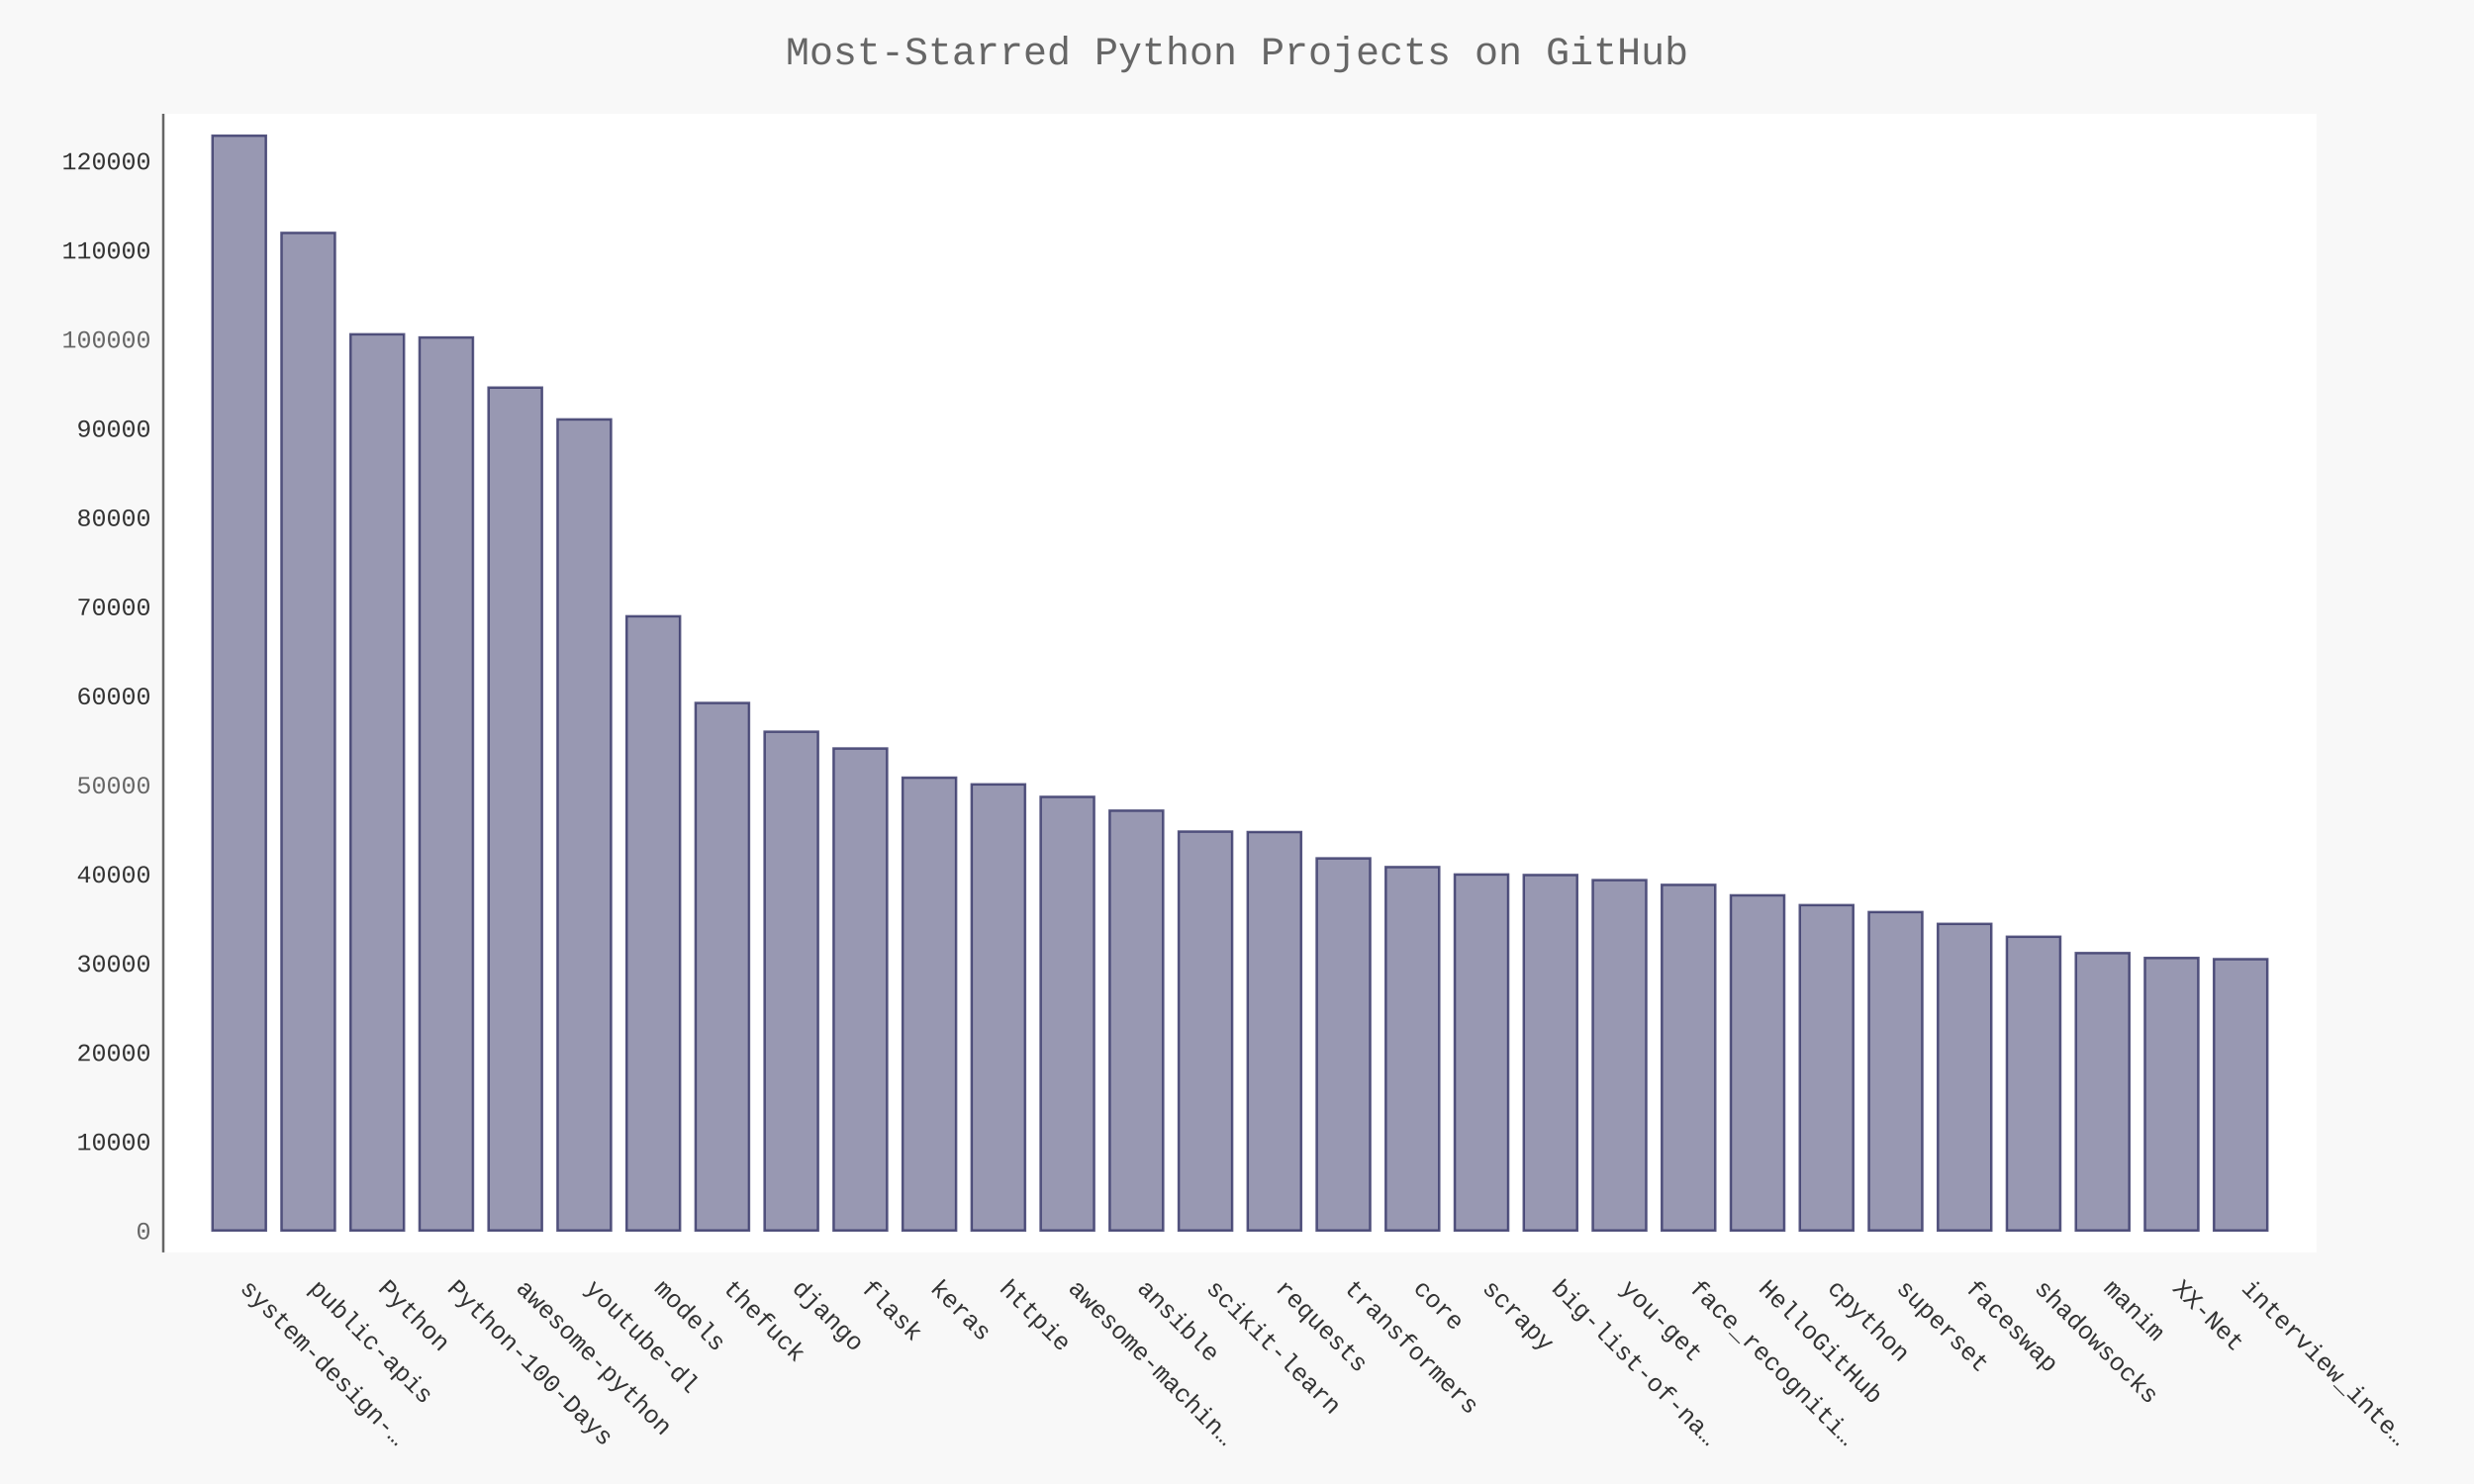
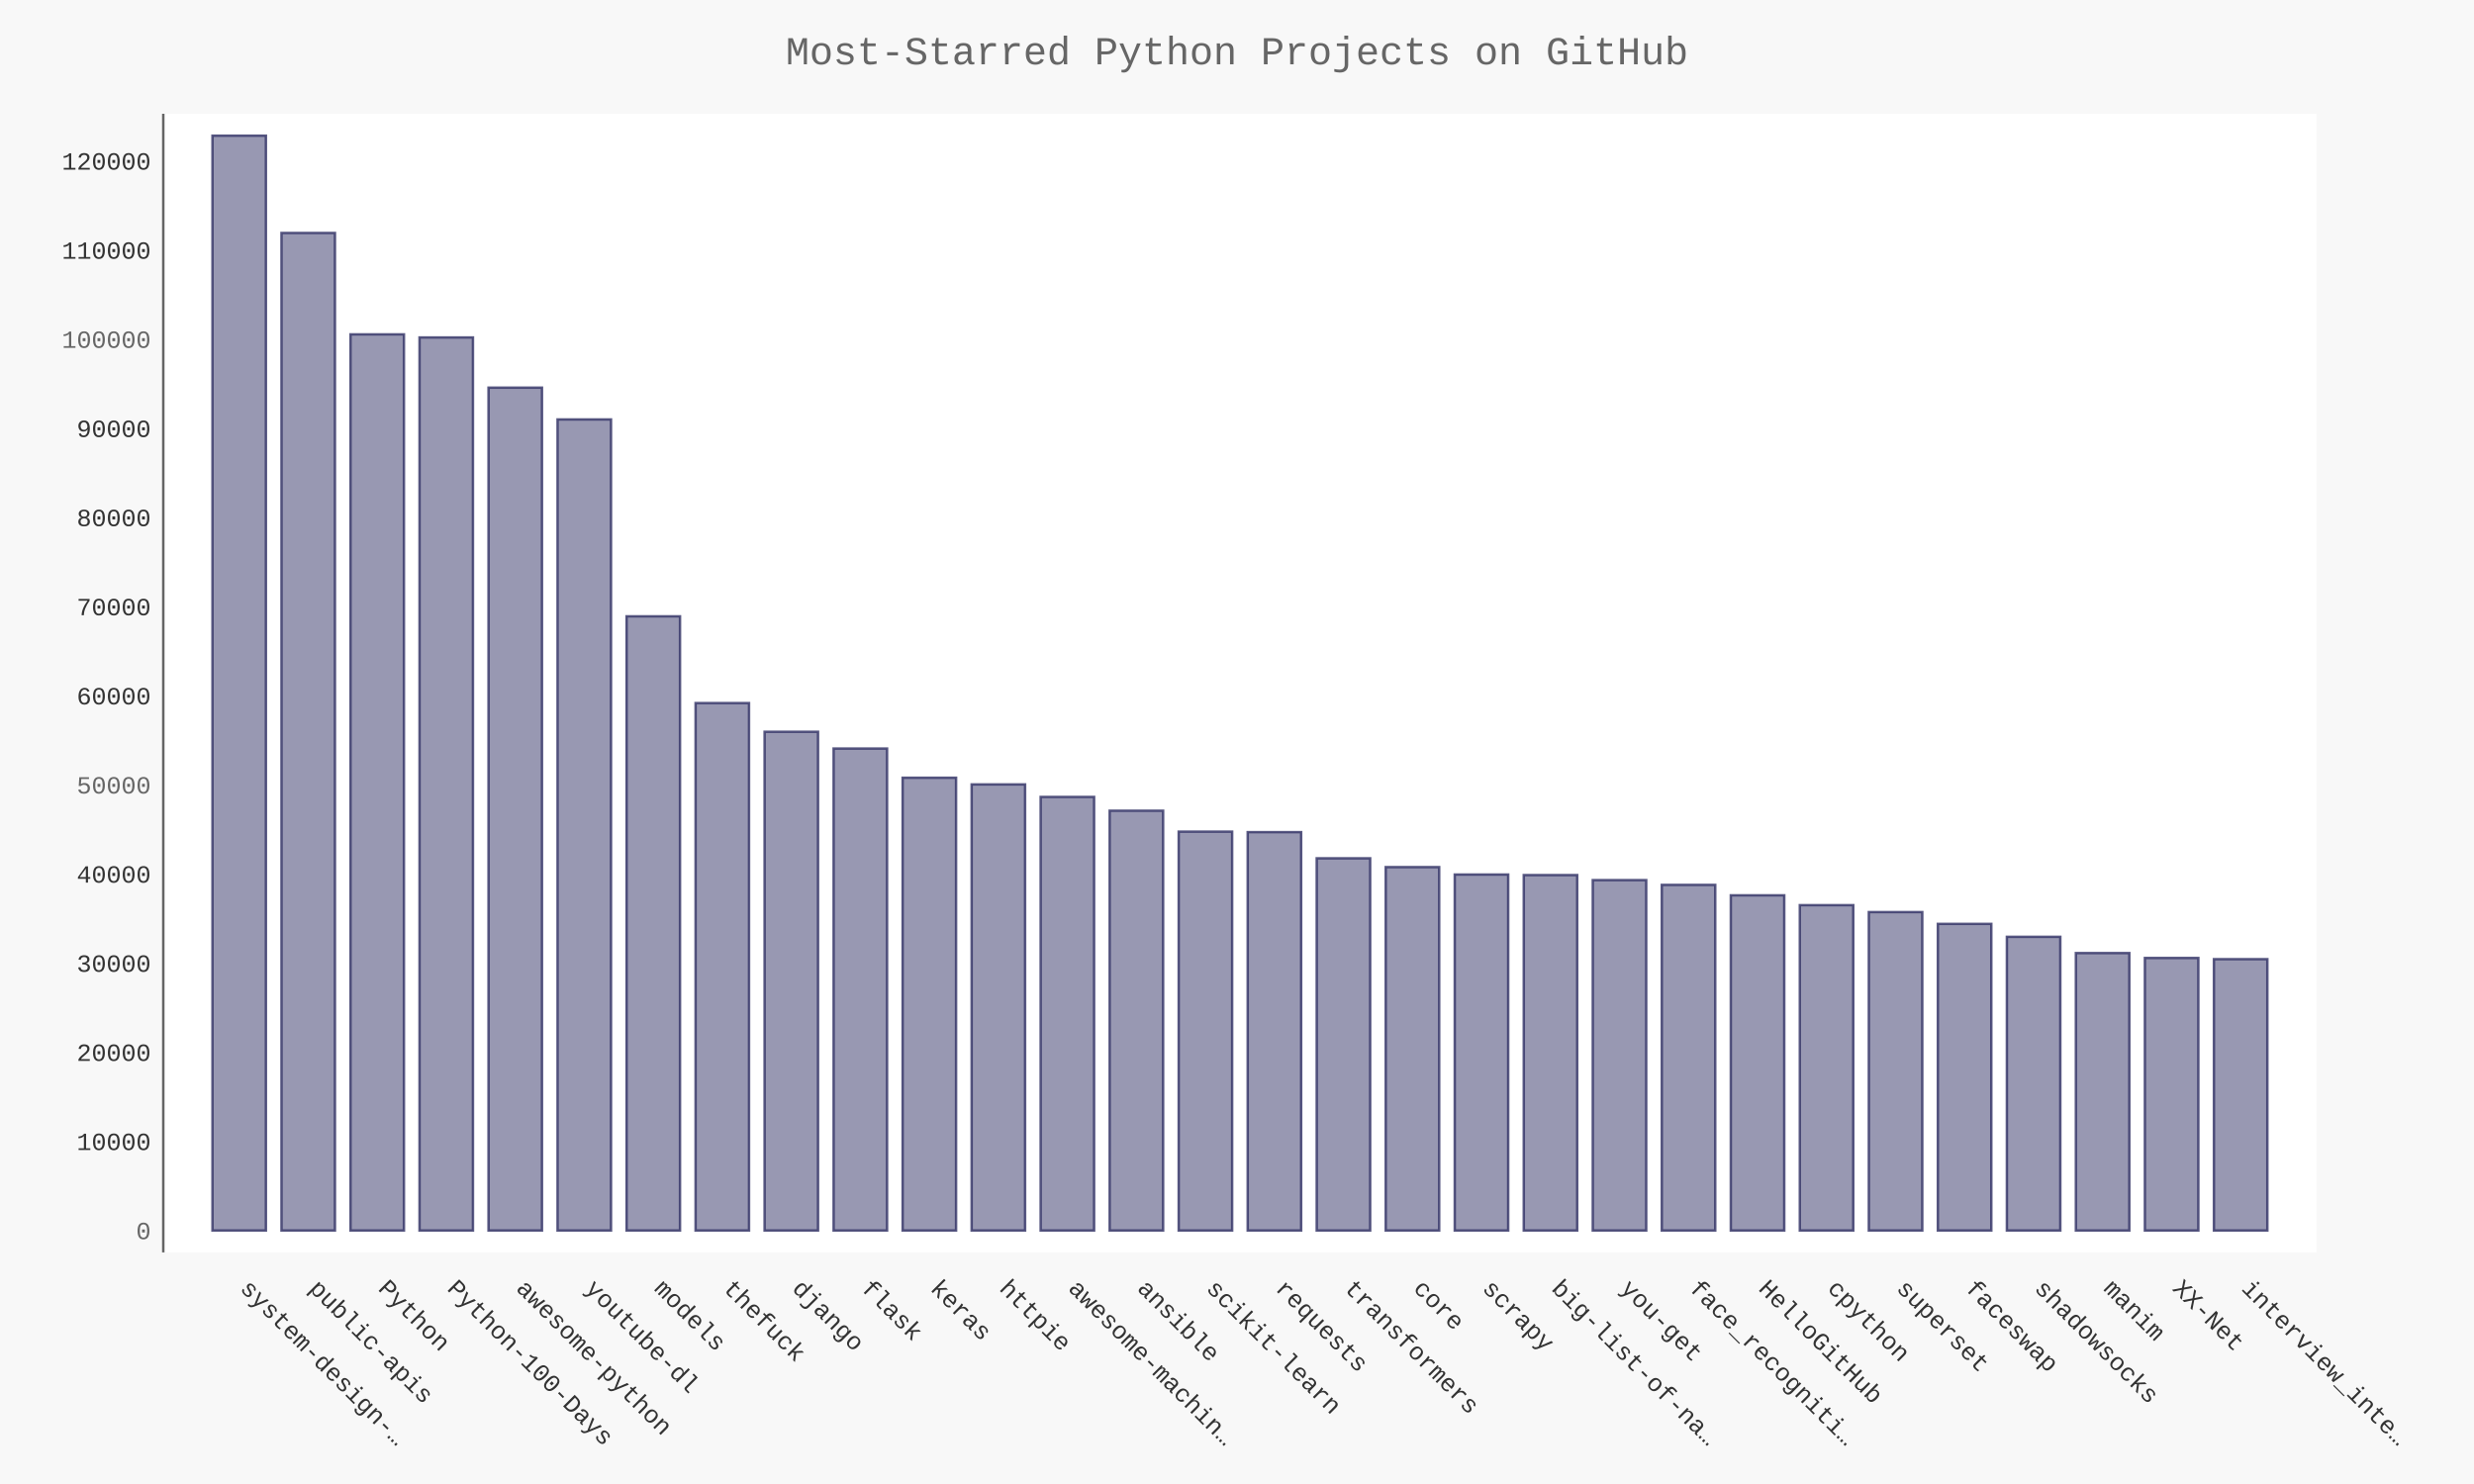
- <svg xmlns="http://www.w3.org/2000/svg" id="chart-5d34a5ef-75c6-481e-9157-a288f52aaad7" class="pygal-chart" viewBox="0 0 1000 600">
+ <svg xmlns="http://www.w3.org/2000/svg" xmlns:xlink="http://www.w3.org/1999/xlink" id="chart-caf8d12e-f249-4df8-8734-e3e000eb45cc" class="pygal-chart" viewBox="0 0 1000 600">
  <defs>
-     <style type="text/css">#chart-5d34a5ef-75c6-481e-9157-a288f52aaad7{-webkit-user-select:none;-webkit-font-smoothing:antialiased;font-family:Consolas,"Liberation Mono",Menlo,Courier,monospace}#chart-5d34a5ef-75c6-481e-9157-a288f52aaad7 .title{font-family:Consolas,"Liberation Mono",Menlo,Courier,monospace;font-size:16px}#chart-5d34a5ef-75c6-481e-9157-a288f52aaad7 .legends .legend text{font-family:Consolas,"Liberation Mono",Menlo,Courier,monospace;font-size:14px}#chart-5d34a5ef-75c6-481e-9157-a288f52aaad7 .axis text{font-family:Consolas,"Liberation Mono",Menlo,Courier,monospace;font-size:10px}#chart-5d34a5ef-75c6-481e-9157-a288f52aaad7 .axis text.major{font-family:Consolas,"Liberation Mono",Menlo,Courier,monospace;font-size:10px}#chart-5d34a5ef-75c6-481e-9157-a288f52aaad7 .text-overlay text.value{font-family:Consolas,"Liberation Mono",Menlo,Courier,monospace;font-size:16px}#chart-5d34a5ef-75c6-481e-9157-a288f52aaad7 .text-overlay text.label{font-family:Consolas,"Liberation Mono",Menlo,Courier,monospace;font-size:10px}#chart-5d34a5ef-75c6-481e-9157-a288f52aaad7 .tooltip{font-family:Consolas,"Liberation Mono",Menlo,Courier,monospace;font-size:14px}#chart-5d34a5ef-75c6-481e-9157-a288f52aaad7 text.no_data{font-family:Consolas,"Liberation Mono",Menlo,Courier,monospace;font-size:64px}
- #chart-5d34a5ef-75c6-481e-9157-a288f52aaad7{background-color:#f8f8f8}#chart-5d34a5ef-75c6-481e-9157-a288f52aaad7 path,#chart-5d34a5ef-75c6-481e-9157-a288f52aaad7 line,#chart-5d34a5ef-75c6-481e-9157-a288f52aaad7 rect,#chart-5d34a5ef-75c6-481e-9157-a288f52aaad7 circle{-webkit-transition:250ms ease-in;-moz-transition:250ms ease-in;transition:250ms ease-in}#chart-5d34a5ef-75c6-481e-9157-a288f52aaad7 .graph &gt; .background{fill:#f8f8f8}#chart-5d34a5ef-75c6-481e-9157-a288f52aaad7 .plot &gt; .background{fill:#ffffff}#chart-5d34a5ef-75c6-481e-9157-a288f52aaad7 .graph{fill:#333}#chart-5d34a5ef-75c6-481e-9157-a288f52aaad7 text.no_data{fill:#666}#chart-5d34a5ef-75c6-481e-9157-a288f52aaad7 .title{fill:#666}#chart-5d34a5ef-75c6-481e-9157-a288f52aaad7 .legends .legend text{fill:#333}#chart-5d34a5ef-75c6-481e-9157-a288f52aaad7 .legends .legend:hover text{fill:#666}#chart-5d34a5ef-75c6-481e-9157-a288f52aaad7 .axis .line{stroke:#666}#chart-5d34a5ef-75c6-481e-9157-a288f52aaad7 .axis .guide.line{stroke:rgba(0,0,0,0.5)}#chart-5d34a5ef-75c6-481e-9157-a288f52aaad7 .axis .major.line{stroke:#333}#chart-5d34a5ef-75c6-481e-9157-a288f52aaad7 .axis text.major{fill:#666}#chart-5d34a5ef-75c6-481e-9157-a288f52aaad7 .axis.y .guides:hover .guide.line,#chart-5d34a5ef-75c6-481e-9157-a288f52aaad7 .line-graph .axis.x .guides:hover .guide.line,#chart-5d34a5ef-75c6-481e-9157-a288f52aaad7 .stackedline-graph .axis.x .guides:hover .guide.line,#chart-5d34a5ef-75c6-481e-9157-a288f52aaad7 .xy-graph .axis.x .guides:hover .guide.line{stroke:#666}#chart-5d34a5ef-75c6-481e-9157-a288f52aaad7 .axis .guides:hover text{fill:#666}#chart-5d34a5ef-75c6-481e-9157-a288f52aaad7 .reactive{fill-opacity:.5;stroke-opacity:.8}#chart-5d34a5ef-75c6-481e-9157-a288f52aaad7 .ci{stroke:#333}#chart-5d34a5ef-75c6-481e-9157-a288f52aaad7 .reactive.active,#chart-5d34a5ef-75c6-481e-9157-a288f52aaad7 .active .reactive{fill-opacity:.9;stroke-opacity:.9;stroke-width:4}#chart-5d34a5ef-75c6-481e-9157-a288f52aaad7 .ci .reactive.active{stroke-width:1.5}#chart-5d34a5ef-75c6-481e-9157-a288f52aaad7 .series text{fill:#666}#chart-5d34a5ef-75c6-481e-9157-a288f52aaad7 .tooltip rect{fill:#ffffff;stroke:#666;-webkit-transition:opacity 250ms ease-in;-moz-transition:opacity 250ms ease-in;transition:opacity 250ms ease-in}#chart-5d34a5ef-75c6-481e-9157-a288f52aaad7 .tooltip .label{fill:#333}#chart-5d34a5ef-75c6-481e-9157-a288f52aaad7 .tooltip .label{fill:#333}#chart-5d34a5ef-75c6-481e-9157-a288f52aaad7 .tooltip .legend{font-size:.8em;fill:rgba(0,0,0,0.5)}#chart-5d34a5ef-75c6-481e-9157-a288f52aaad7 .tooltip .x_label{font-size:.6em;fill:#666}#chart-5d34a5ef-75c6-481e-9157-a288f52aaad7 .tooltip .xlink{font-size:.5em;text-decoration:underline}#chart-5d34a5ef-75c6-481e-9157-a288f52aaad7 .tooltip .value{font-size:1.5em}#chart-5d34a5ef-75c6-481e-9157-a288f52aaad7 .bound{font-size:.5em}#chart-5d34a5ef-75c6-481e-9157-a288f52aaad7 .max-value{font-size:.75em;fill:rgba(0,0,0,0.5)}#chart-5d34a5ef-75c6-481e-9157-a288f52aaad7 .map-element{fill:#ffffff;stroke:rgba(0,0,0,0.5) !important}#chart-5d34a5ef-75c6-481e-9157-a288f52aaad7 .map-element .reactive{fill-opacity:inherit;stroke-opacity:inherit}#chart-5d34a5ef-75c6-481e-9157-a288f52aaad7 .color-0,#chart-5d34a5ef-75c6-481e-9157-a288f52aaad7 .color-0 a:visited{stroke:#333366;fill:#333366}#chart-5d34a5ef-75c6-481e-9157-a288f52aaad7 .text-overlay .color-0 text{fill:black}
- #chart-5d34a5ef-75c6-481e-9157-a288f52aaad7 text.no_data{text-anchor:middle}#chart-5d34a5ef-75c6-481e-9157-a288f52aaad7 .guide.line{fill:none}#chart-5d34a5ef-75c6-481e-9157-a288f52aaad7 .centered{text-anchor:middle}#chart-5d34a5ef-75c6-481e-9157-a288f52aaad7 .title{text-anchor:middle}#chart-5d34a5ef-75c6-481e-9157-a288f52aaad7 .legends .legend text{fill-opacity:1}#chart-5d34a5ef-75c6-481e-9157-a288f52aaad7 .axis.x text{text-anchor:middle}#chart-5d34a5ef-75c6-481e-9157-a288f52aaad7 .axis.x:not(.web) text[transform]{text-anchor:start}#chart-5d34a5ef-75c6-481e-9157-a288f52aaad7 .axis.x:not(.web) text[transform].backwards{text-anchor:end}#chart-5d34a5ef-75c6-481e-9157-a288f52aaad7 .axis.y text{text-anchor:end}#chart-5d34a5ef-75c6-481e-9157-a288f52aaad7 .axis.y text[transform].backwards{text-anchor:start}#chart-5d34a5ef-75c6-481e-9157-a288f52aaad7 .axis.y2 text{text-anchor:start}#chart-5d34a5ef-75c6-481e-9157-a288f52aaad7 .axis.y2 text[transform].backwards{text-anchor:end}#chart-5d34a5ef-75c6-481e-9157-a288f52aaad7 .axis .guide.line{stroke-dasharray:4,4}#chart-5d34a5ef-75c6-481e-9157-a288f52aaad7 .axis .major.guide.line{stroke-dasharray:6,6}#chart-5d34a5ef-75c6-481e-9157-a288f52aaad7 .horizontal .axis.y .guide.line,#chart-5d34a5ef-75c6-481e-9157-a288f52aaad7 .horizontal .axis.y2 .guide.line,#chart-5d34a5ef-75c6-481e-9157-a288f52aaad7 .vertical .axis.x .guide.line{opacity:0}#chart-5d34a5ef-75c6-481e-9157-a288f52aaad7 .horizontal .axis.always_show .guide.line,#chart-5d34a5ef-75c6-481e-9157-a288f52aaad7 .vertical .axis.always_show .guide.line{opacity:1 !important}#chart-5d34a5ef-75c6-481e-9157-a288f52aaad7 .axis.y .guides:hover .guide.line,#chart-5d34a5ef-75c6-481e-9157-a288f52aaad7 .axis.y2 .guides:hover .guide.line,#chart-5d34a5ef-75c6-481e-9157-a288f52aaad7 .axis.x .guides:hover .guide.line{opacity:1}#chart-5d34a5ef-75c6-481e-9157-a288f52aaad7 .axis .guides:hover text{opacity:1}#chart-5d34a5ef-75c6-481e-9157-a288f52aaad7 .nofill{fill:none}#chart-5d34a5ef-75c6-481e-9157-a288f52aaad7 .subtle-fill{fill-opacity:.2}#chart-5d34a5ef-75c6-481e-9157-a288f52aaad7 .dot{stroke-width:1px;fill-opacity:1}#chart-5d34a5ef-75c6-481e-9157-a288f52aaad7 .dot.active{stroke-width:5px}#chart-5d34a5ef-75c6-481e-9157-a288f52aaad7 .dot.negative{fill:transparent}#chart-5d34a5ef-75c6-481e-9157-a288f52aaad7 text,#chart-5d34a5ef-75c6-481e-9157-a288f52aaad7 tspan{stroke:none !important}#chart-5d34a5ef-75c6-481e-9157-a288f52aaad7 .series text.active{opacity:1}#chart-5d34a5ef-75c6-481e-9157-a288f52aaad7 .tooltip rect{fill-opacity:.95;stroke-width:.5}#chart-5d34a5ef-75c6-481e-9157-a288f52aaad7 .tooltip text{fill-opacity:1}#chart-5d34a5ef-75c6-481e-9157-a288f52aaad7 .showable{visibility:hidden}#chart-5d34a5ef-75c6-481e-9157-a288f52aaad7 .showable.shown{visibility:visible}#chart-5d34a5ef-75c6-481e-9157-a288f52aaad7 .gauge-background{fill:rgba(229,229,229,1);stroke:none}#chart-5d34a5ef-75c6-481e-9157-a288f52aaad7 .bg-lines{stroke:#f8f8f8;stroke-width:2px}</style>
+     <style type="text/css">#chart-caf8d12e-f249-4df8-8734-e3e000eb45cc{-webkit-user-select:none;-webkit-font-smoothing:antialiased;font-family:Consolas,"Liberation Mono",Menlo,Courier,monospace}#chart-caf8d12e-f249-4df8-8734-e3e000eb45cc .title{font-family:Consolas,"Liberation Mono",Menlo,Courier,monospace;font-size:16px}#chart-caf8d12e-f249-4df8-8734-e3e000eb45cc .legends .legend text{font-family:Consolas,"Liberation Mono",Menlo,Courier,monospace;font-size:14px}#chart-caf8d12e-f249-4df8-8734-e3e000eb45cc .axis text{font-family:Consolas,"Liberation Mono",Menlo,Courier,monospace;font-size:10px}#chart-caf8d12e-f249-4df8-8734-e3e000eb45cc .axis text.major{font-family:Consolas,"Liberation Mono",Menlo,Courier,monospace;font-size:10px}#chart-caf8d12e-f249-4df8-8734-e3e000eb45cc .text-overlay text.value{font-family:Consolas,"Liberation Mono",Menlo,Courier,monospace;font-size:16px}#chart-caf8d12e-f249-4df8-8734-e3e000eb45cc .text-overlay text.label{font-family:Consolas,"Liberation Mono",Menlo,Courier,monospace;font-size:10px}#chart-caf8d12e-f249-4df8-8734-e3e000eb45cc .tooltip{font-family:Consolas,"Liberation Mono",Menlo,Courier,monospace;font-size:14px}#chart-caf8d12e-f249-4df8-8734-e3e000eb45cc text.no_data{font-family:Consolas,"Liberation Mono",Menlo,Courier,monospace;font-size:64px}
+ #chart-caf8d12e-f249-4df8-8734-e3e000eb45cc{background-color:#f8f8f8}#chart-caf8d12e-f249-4df8-8734-e3e000eb45cc path,#chart-caf8d12e-f249-4df8-8734-e3e000eb45cc line,#chart-caf8d12e-f249-4df8-8734-e3e000eb45cc rect,#chart-caf8d12e-f249-4df8-8734-e3e000eb45cc circle{-webkit-transition:250ms ease-in;-moz-transition:250ms ease-in;transition:250ms ease-in}#chart-caf8d12e-f249-4df8-8734-e3e000eb45cc .graph &gt; .background{fill:#f8f8f8}#chart-caf8d12e-f249-4df8-8734-e3e000eb45cc .plot &gt; .background{fill:#ffffff}#chart-caf8d12e-f249-4df8-8734-e3e000eb45cc .graph{fill:#333}#chart-caf8d12e-f249-4df8-8734-e3e000eb45cc text.no_data{fill:#666}#chart-caf8d12e-f249-4df8-8734-e3e000eb45cc .title{fill:#666}#chart-caf8d12e-f249-4df8-8734-e3e000eb45cc .legends .legend text{fill:#333}#chart-caf8d12e-f249-4df8-8734-e3e000eb45cc .legends .legend:hover text{fill:#666}#chart-caf8d12e-f249-4df8-8734-e3e000eb45cc .axis .line{stroke:#666}#chart-caf8d12e-f249-4df8-8734-e3e000eb45cc .axis .guide.line{stroke:rgba(0,0,0,0.5)}#chart-caf8d12e-f249-4df8-8734-e3e000eb45cc .axis .major.line{stroke:#333}#chart-caf8d12e-f249-4df8-8734-e3e000eb45cc .axis text.major{fill:#666}#chart-caf8d12e-f249-4df8-8734-e3e000eb45cc .axis.y .guides:hover .guide.line,#chart-caf8d12e-f249-4df8-8734-e3e000eb45cc .line-graph .axis.x .guides:hover .guide.line,#chart-caf8d12e-f249-4df8-8734-e3e000eb45cc .stackedline-graph .axis.x .guides:hover .guide.line,#chart-caf8d12e-f249-4df8-8734-e3e000eb45cc .xy-graph .axis.x .guides:hover .guide.line{stroke:#666}#chart-caf8d12e-f249-4df8-8734-e3e000eb45cc .axis .guides:hover text{fill:#666}#chart-caf8d12e-f249-4df8-8734-e3e000eb45cc .reactive{fill-opacity:.5;stroke-opacity:.8}#chart-caf8d12e-f249-4df8-8734-e3e000eb45cc .ci{stroke:#333}#chart-caf8d12e-f249-4df8-8734-e3e000eb45cc .reactive.active,#chart-caf8d12e-f249-4df8-8734-e3e000eb45cc .active .reactive{fill-opacity:.9;stroke-opacity:.9;stroke-width:4}#chart-caf8d12e-f249-4df8-8734-e3e000eb45cc .ci .reactive.active{stroke-width:1.5}#chart-caf8d12e-f249-4df8-8734-e3e000eb45cc .series text{fill:#666}#chart-caf8d12e-f249-4df8-8734-e3e000eb45cc .tooltip rect{fill:#ffffff;stroke:#666;-webkit-transition:opacity 250ms ease-in;-moz-transition:opacity 250ms ease-in;transition:opacity 250ms ease-in}#chart-caf8d12e-f249-4df8-8734-e3e000eb45cc .tooltip .label{fill:#333}#chart-caf8d12e-f249-4df8-8734-e3e000eb45cc .tooltip .label{fill:#333}#chart-caf8d12e-f249-4df8-8734-e3e000eb45cc .tooltip .legend{font-size:.8em;fill:rgba(0,0,0,0.5)}#chart-caf8d12e-f249-4df8-8734-e3e000eb45cc .tooltip .x_label{font-size:.6em;fill:#666}#chart-caf8d12e-f249-4df8-8734-e3e000eb45cc .tooltip .xlink{font-size:.5em;text-decoration:underline}#chart-caf8d12e-f249-4df8-8734-e3e000eb45cc .tooltip .value{font-size:1.5em}#chart-caf8d12e-f249-4df8-8734-e3e000eb45cc .bound{font-size:.5em}#chart-caf8d12e-f249-4df8-8734-e3e000eb45cc .max-value{font-size:.75em;fill:rgba(0,0,0,0.5)}#chart-caf8d12e-f249-4df8-8734-e3e000eb45cc .map-element{fill:#ffffff;stroke:rgba(0,0,0,0.5) !important}#chart-caf8d12e-f249-4df8-8734-e3e000eb45cc .map-element .reactive{fill-opacity:inherit;stroke-opacity:inherit}#chart-caf8d12e-f249-4df8-8734-e3e000eb45cc .color-0,#chart-caf8d12e-f249-4df8-8734-e3e000eb45cc .color-0 a:visited{stroke:#333366;fill:#333366}#chart-caf8d12e-f249-4df8-8734-e3e000eb45cc .text-overlay .color-0 text{fill:black}
+ #chart-caf8d12e-f249-4df8-8734-e3e000eb45cc text.no_data{text-anchor:middle}#chart-caf8d12e-f249-4df8-8734-e3e000eb45cc .guide.line{fill:none}#chart-caf8d12e-f249-4df8-8734-e3e000eb45cc .centered{text-anchor:middle}#chart-caf8d12e-f249-4df8-8734-e3e000eb45cc .title{text-anchor:middle}#chart-caf8d12e-f249-4df8-8734-e3e000eb45cc .legends .legend text{fill-opacity:1}#chart-caf8d12e-f249-4df8-8734-e3e000eb45cc .axis.x text{text-anchor:middle}#chart-caf8d12e-f249-4df8-8734-e3e000eb45cc .axis.x:not(.web) text[transform]{text-anchor:start}#chart-caf8d12e-f249-4df8-8734-e3e000eb45cc .axis.x:not(.web) text[transform].backwards{text-anchor:end}#chart-caf8d12e-f249-4df8-8734-e3e000eb45cc .axis.y text{text-anchor:end}#chart-caf8d12e-f249-4df8-8734-e3e000eb45cc .axis.y text[transform].backwards{text-anchor:start}#chart-caf8d12e-f249-4df8-8734-e3e000eb45cc .axis.y2 text{text-anchor:start}#chart-caf8d12e-f249-4df8-8734-e3e000eb45cc .axis.y2 text[transform].backwards{text-anchor:end}#chart-caf8d12e-f249-4df8-8734-e3e000eb45cc .axis .guide.line{stroke-dasharray:4,4}#chart-caf8d12e-f249-4df8-8734-e3e000eb45cc .axis .major.guide.line{stroke-dasharray:6,6}#chart-caf8d12e-f249-4df8-8734-e3e000eb45cc .horizontal .axis.y .guide.line,#chart-caf8d12e-f249-4df8-8734-e3e000eb45cc .horizontal .axis.y2 .guide.line,#chart-caf8d12e-f249-4df8-8734-e3e000eb45cc .vertical .axis.x .guide.line{opacity:0}#chart-caf8d12e-f249-4df8-8734-e3e000eb45cc .horizontal .axis.always_show .guide.line,#chart-caf8d12e-f249-4df8-8734-e3e000eb45cc .vertical .axis.always_show .guide.line{opacity:1 !important}#chart-caf8d12e-f249-4df8-8734-e3e000eb45cc .axis.y .guides:hover .guide.line,#chart-caf8d12e-f249-4df8-8734-e3e000eb45cc .axis.y2 .guides:hover .guide.line,#chart-caf8d12e-f249-4df8-8734-e3e000eb45cc .axis.x .guides:hover .guide.line{opacity:1}#chart-caf8d12e-f249-4df8-8734-e3e000eb45cc .axis .guides:hover text{opacity:1}#chart-caf8d12e-f249-4df8-8734-e3e000eb45cc .nofill{fill:none}#chart-caf8d12e-f249-4df8-8734-e3e000eb45cc .subtle-fill{fill-opacity:.2}#chart-caf8d12e-f249-4df8-8734-e3e000eb45cc .dot{stroke-width:1px;fill-opacity:1}#chart-caf8d12e-f249-4df8-8734-e3e000eb45cc .dot.active{stroke-width:5px}#chart-caf8d12e-f249-4df8-8734-e3e000eb45cc .dot.negative{fill:transparent}#chart-caf8d12e-f249-4df8-8734-e3e000eb45cc text,#chart-caf8d12e-f249-4df8-8734-e3e000eb45cc tspan{stroke:none !important}#chart-caf8d12e-f249-4df8-8734-e3e000eb45cc .series text.active{opacity:1}#chart-caf8d12e-f249-4df8-8734-e3e000eb45cc .tooltip rect{fill-opacity:.95;stroke-width:.5}#chart-caf8d12e-f249-4df8-8734-e3e000eb45cc .tooltip text{fill-opacity:1}#chart-caf8d12e-f249-4df8-8734-e3e000eb45cc .showable{visibility:hidden}#chart-caf8d12e-f249-4df8-8734-e3e000eb45cc .showable.shown{visibility:visible}#chart-caf8d12e-f249-4df8-8734-e3e000eb45cc .gauge-background{fill:rgba(229,229,229,1);stroke:none}#chart-caf8d12e-f249-4df8-8734-e3e000eb45cc .bg-lines{stroke:#f8f8f8;stroke-width:2px}</style>
  </defs>
  <g class="graph bar-graph vertical">
    <rect x="0" y="0" width="1000" height="600" class="background" />
    <g transform="translate(66, 46)" class="plot">
      <rect x="0" y="0" width="870.36" height="460.36" class="background" />
      <g class="axis y">
        <g class="guides">
          <text x="-5" y="455.007" class="major">0</text>
        </g>
        <g class="guides">
-           <text x="-5" y="418.964" class="">10000</text>
-         </g>
-         <g class="guides">
-           <text x="-5" y="382.92" class="">20000</text>
-         </g>
-         <g class="guides">
-           <text x="-5" y="346.877" class="">30000</text>
-         </g>
-         <g class="guides">
-           <text x="-5" y="310.833" class="">40000</text>
-         </g>
-         <g class="guides">
-           <text x="-5" y="274.79" class="major">50000</text>
-         </g>
-         <g class="guides">
-           <text x="-5" y="238.746" class="">60000</text>
-         </g>
-         <g class="guides">
-           <text x="-5" y="202.703" class="">70000</text>
-         </g>
-         <g class="guides">
-           <text x="-5" y="166.659" class="">80000</text>
-         </g>
-         <g class="guides">
-           <text x="-5" y="130.616" class="">90000</text>
-         </g>
-         <g class="guides">
-           <text x="-5" y="94.572" class="major">100000</text>
-         </g>
-         <g class="guides">
-           <text x="-5" y="58.528" class="">110000</text>
-         </g>
-         <g class="guides">
-           <text x="-5" y="22.485" class="">120000</text>
+           <text x="-5" y="418.972" class="">10000</text>
+         </g>
+         <g class="guides">
+           <text x="-5" y="382.936" class="">20000</text>
+         </g>
+         <g class="guides">
+           <text x="-5" y="346.9" class="">30000</text>
+         </g>
+         <g class="guides">
+           <text x="-5" y="310.865" class="">40000</text>
+         </g>
+         <g class="guides">
+           <text x="-5" y="274.829" class="major">50000</text>
+         </g>
+         <g class="guides">
+           <text x="-5" y="238.794" class="">60000</text>
+         </g>
+         <g class="guides">
+           <text x="-5" y="202.758" class="">70000</text>
+         </g>
+         <g class="guides">
+           <text x="-5" y="166.722" class="">80000</text>
+         </g>
+         <g class="guides">
+           <text x="-5" y="130.687" class="">90000</text>
+         </g>
+         <g class="guides">
+           <text x="-5" y="94.651" class="major">100000</text>
+         </g>
+         <g class="guides">
+           <text x="-5" y="58.616" class="">110000</text>
+         </g>
+         <g class="guides">
+           <text x="-5" y="22.58" class="">120000</text>
        </g>
      </g>
      <g class="axis x">
        <path d="M0 0 v460.36" class="line" />
        <g class="guides">
          <path d="M30.686 0 v460.36" class="guide line" />
          <text x="30.686" y="475.36" class="" transform="rotate(45 30.68578 475.3604)">system-design-…</text>
        </g>
        <g class="guides">
          <path d="M58.582 0 v460.36" class="guide line" />
          <text x="58.582" y="475.36" class="" transform="rotate(45 58.58195 475.3604)">public-apis</text>
        </g>
        <g class="guides">
          <path d="M86.478 0 v460.36" class="guide line" />
          <text x="86.478" y="475.36" class="" transform="rotate(45 86.47812 475.3604)">Python</text>
        </g>
        <g class="guides">
          <path d="M114.374 0 v460.36" class="guide line" />
          <text x="114.374" y="475.36" class="" transform="rotate(45 114.3743 475.3604)">Python-100-Days</text>
        </g>
        <g class="guides">
          <path d="M142.27 0 v460.36" class="guide line" />
          <text x="142.27" y="475.36" class="" transform="rotate(45 142.2704 475.3604)">awesome-python</text>
        </g>
        <g class="guides">
          <path d="M170.167 0 v460.36" class="guide line" />
          <text x="170.167" y="475.36" class="" transform="rotate(45 170.1666 475.3604)">youtube-dl</text>
        </g>
        <g class="guides">
          <path d="M198.063 0 v460.36" class="guide line" />
          <text x="198.063" y="475.36" class="" transform="rotate(45 198.0628 475.3604)">models</text>
        </g>
        <g class="guides">
          <path d="M225.959 0 v460.36" class="guide line" />
          <text x="225.959" y="475.36" class="" transform="rotate(45 225.9589 475.3604)">thefuck</text>
        </g>
        <g class="guides">
          <path d="M253.855 0 v460.36" class="guide line" />
          <text x="253.855" y="475.36" class="" transform="rotate(45 253.8551 475.3604)">django</text>
        </g>
        <g class="guides">
          <path d="M281.751 0 v460.36" class="guide line" />
          <text x="281.751" y="475.36" class="" transform="rotate(45 281.7513 475.3604)">flask</text>
        </g>
        <g class="guides">
          <path d="M309.647 0 v460.36" class="guide line" />
          <text x="309.647" y="475.36" class="" transform="rotate(45 309.6474 475.3604)">keras</text>
        </g>
        <g class="guides">
          <path d="M337.544 0 v460.36" class="guide line" />
          <text x="337.544" y="475.36" class="" transform="rotate(45 337.5436 475.3604)">httpie</text>
        </g>
        <g class="guides">
          <path d="M365.44 0 v460.36" class="guide line" />
          <text x="365.44" y="475.36" class="" transform="rotate(45 365.4398 475.3604)">awesome-machin…</text>
        </g>
        <g class="guides">
          <path d="M393.336 0 v460.36" class="guide line" />
          <text x="393.336" y="475.36" class="" transform="rotate(45 393.3359 475.3604)">ansible</text>
        </g>
        <g class="guides">
          <path d="M421.232 0 v460.36" class="guide line" />
          <text x="421.232" y="475.36" class="" transform="rotate(45 421.2321 475.3604)">scikit-learn</text>
        </g>
        <g class="guides">
          <path d="M449.128 0 v460.36" class="guide line" />
          <text x="449.128" y="475.36" class="" transform="rotate(45 449.1283 475.3604)">requests</text>
        </g>
        <g class="guides">
          <path d="M477.024 0 v460.36" class="guide line" />
          <text x="477.024" y="475.36" class="" transform="rotate(45 477.0244 475.3604)">transformers</text>
        </g>
        <g class="guides">
          <path d="M504.921 0 v460.36" class="guide line" />
          <text x="504.921" y="475.36" class="" transform="rotate(45 504.9206 475.3604)">core</text>
        </g>
        <g class="guides">
          <path d="M532.817 0 v460.36" class="guide line" />
          <text x="532.817" y="475.36" class="" transform="rotate(45 532.8168 475.3604)">scrapy</text>
        </g>
        <g class="guides">
          <path d="M560.713 0 v460.36" class="guide line" />
          <text x="560.713" y="475.36" class="" transform="rotate(45 560.7129 475.3604)">big-list-of-na…</text>
        </g>
        <g class="guides">
          <path d="M588.609 0 v460.36" class="guide line" />
          <text x="588.609" y="475.36" class="" transform="rotate(45 588.6091 475.3604)">you-get</text>
        </g>
        <g class="guides">
          <path d="M616.505 0 v460.36" class="guide line" />
          <text x="616.505" y="475.36" class="" transform="rotate(45 616.5053 475.3604)">face_recogniti…</text>
        </g>
        <g class="guides">
          <path d="M644.401 0 v460.36" class="guide line" />
          <text x="644.401" y="475.36" class="" transform="rotate(45 644.4014 475.3604)">HelloGitHub</text>
        </g>
        <g class="guides">
          <path d="M672.298 0 v460.36" class="guide line" />
          <text x="672.298" y="475.36" class="" transform="rotate(45 672.2976 475.3604)">cpython</text>
        </g>
        <g class="guides">
          <path d="M700.194 0 v460.36" class="guide line" />
          <text x="700.194" y="475.36" class="" transform="rotate(45 700.1938 475.3604)">superset</text>
        </g>
        <g class="guides">
          <path d="M728.09 0 v460.36" class="guide line" />
          <text x="728.09" y="475.36" class="" transform="rotate(45 728.0899 475.3604)">faceswap</text>
        </g>
        <g class="guides">
          <path d="M755.986 0 v460.36" class="guide line" />
          <text x="755.986" y="475.36" class="" transform="rotate(45 755.9861 475.3604)">shadowsocks</text>
        </g>
        <g class="guides">
          <path d="M783.882 0 v460.36" class="guide line" />
          <text x="783.882" y="475.36" class="" transform="rotate(45 783.8823 475.3604)">manim</text>
        </g>
        <g class="guides">
          <path d="M811.778 0 v460.36" class="guide line" />
          <text x="811.778" y="475.36" class="" transform="rotate(45 811.7784 475.3604)">XX-Net</text>
        </g>
        <g class="guides">
          <path d="M839.675 0 v460.36" class="guide line" />
          <text x="839.675" y="475.36" class="" transform="rotate(45 839.6746 475.3604)">interview_inte…</text>
        </g>
      </g>
      <g class="series serie-0 color-0">
        <g class="bars">
          <g class="bar">
-             <rect x="19.884" y="8.853" rx="0" ry="0" width="21.603" height="442.654" class="rect reactive tooltip-trigger" />
-           </g>
-           <g class="bar">
-             <rect x="47.781" y="48.166" rx="0" ry="0" width="21.603" height="403.342" class="rect reactive tooltip-trigger" />
-           </g>
-           <g class="bar">
-             <rect x="75.677" y="89.154" rx="0" ry="0" width="21.603" height="362.353" class="rect reactive tooltip-trigger" />
-           </g>
-           <g class="bar">
-             <rect x="103.573" y="90.441" rx="0" ry="0" width="21.603" height="361.066" class="rect reactive tooltip-trigger" />
-           </g>
-           <g class="bar">
-             <rect x="131.469" y="110.705" rx="0" ry="0" width="21.603" height="340.802" class="rect reactive tooltip-trigger" />
-           </g>
-           <g class="bar">
-             <rect x="159.365" y="123.565" rx="0" ry="0" width="21.603" height="327.942" class="rect reactive tooltip-trigger" />
-           </g>
-           <g class="bar">
-             <rect x="187.261" y="203.167" rx="0" ry="0" width="21.603" height="248.34" class="rect reactive tooltip-trigger" />
-           </g>
-           <g class="bar">
-             <rect x="215.158" y="238.223" rx="0" ry="0" width="21.603" height="213.284" class="rect reactive tooltip-trigger" />
-           </g>
-           <g class="bar">
-             <rect x="243.054" y="249.844" rx="0" ry="0" width="21.603" height="201.664" class="rect reactive tooltip-trigger" />
-           </g>
-           <g class="bar">
-             <rect x="270.95" y="256.62" rx="0" ry="0" width="21.603" height="194.887" class="rect reactive tooltip-trigger" />
-           </g>
-           <g class="bar">
-             <rect x="298.846" y="268.417" rx="0" ry="0" width="21.603" height="183.09" class="rect reactive tooltip-trigger" />
-           </g>
-           <g class="bar">
-             <rect x="326.742" y="271.127" rx="0" ry="0" width="21.603" height="180.38" class="rect reactive tooltip-trigger" />
-           </g>
-           <g class="bar">
-             <rect x="354.638" y="276.188" rx="0" ry="0" width="21.603" height="175.319" class="rect reactive tooltip-trigger" />
-           </g>
-           <g class="bar">
-             <rect x="382.535" y="281.757" rx="0" ry="0" width="21.603" height="169.751" class="rect reactive tooltip-trigger" />
-           </g>
-           <g class="bar">
-             <rect x="410.431" y="290.212" rx="0" ry="0" width="21.603" height="161.295" class="rect reactive tooltip-trigger" />
-           </g>
-           <g class="bar">
-             <rect x="438.327" y="290.407" rx="0" ry="0" width="21.603" height="161.1" class="rect reactive tooltip-trigger" />
-           </g>
-           <g class="bar">
-             <rect x="466.223" y="301.04" rx="0" ry="0" width="21.603" height="150.467" class="rect reactive tooltip-trigger" />
-           </g>
-           <g class="bar">
-             <rect x="494.119" y="304.569" rx="0" ry="0" width="21.603" height="146.939" class="rect reactive tooltip-trigger" />
-           </g>
-           <g class="bar">
-             <rect x="522.015" y="307.564" rx="0" ry="0" width="21.603" height="143.943" class="rect reactive tooltip-trigger" />
-           </g>
-           <g class="bar">
-             <rect x="549.912" y="307.777" rx="0" ry="0" width="21.603" height="143.731" class="rect reactive tooltip-trigger" />
-           </g>
-           <g class="bar">
-             <rect x="577.808" y="309.838" rx="0" ry="0" width="21.603" height="141.669" class="rect reactive tooltip-trigger" />
-           </g>
-           <g class="bar">
-             <rect x="605.704" y="311.763" rx="0" ry="0" width="21.603" height="139.744" class="rect reactive tooltip-trigger" />
-           </g>
-           <g class="bar">
-             <rect x="633.6" y="315.984" rx="0" ry="0" width="21.603" height="135.524" class="rect reactive tooltip-trigger" />
-           </g>
-           <g class="bar">
-             <rect x="661.496" y="319.945" rx="0" ry="0" width="21.603" height="131.562" class="rect reactive tooltip-trigger" />
-           </g>
-           <g class="bar">
-             <rect x="689.392" y="322.76" rx="0" ry="0" width="21.603" height="128.747" class="rect reactive tooltip-trigger" />
-           </g>
-           <g class="bar">
-             <rect x="717.289" y="327.532" rx="0" ry="0" width="21.603" height="123.975" class="rect reactive tooltip-trigger" />
-           </g>
-           <g class="bar">
-             <rect x="745.185" y="332.733" rx="0" ry="0" width="21.603" height="118.774" class="rect reactive tooltip-trigger" />
-           </g>
-           <g class="bar">
-             <rect x="773.081" y="339.336" rx="0" ry="0" width="21.603" height="112.171" class="rect reactive tooltip-trigger" />
-           </g>
-           <g class="bar">
-             <rect x="800.977" y="341.308" rx="0" ry="0" width="21.603" height="110.199" class="rect reactive tooltip-trigger" />
-           </g>
-           <g class="bar">
-             <rect x="828.873" y="341.802" rx="0" ry="0" width="21.603" height="109.706" class="rect reactive tooltip-trigger" />
+             <a target="_blank" xlink:href="https://github.com/donnemartin/system-design-primer">
+               <rect x="19.884" y="8.853" rx="0" ry="0" width="21.603" height="442.654" class="rect reactive tooltip-trigger" />
+             </a>
+           </g>
+           <g class="bar">
+             <a target="_blank" xlink:href="https://github.com/public-apis/public-apis">
+               <rect x="47.781" y="48.193" rx="0" ry="0" width="21.603" height="403.314" class="rect reactive tooltip-trigger" />
+             </a>
+           </g>
+           <g class="bar">
+             <a target="_blank" xlink:href="https://github.com/TheAlgorithms/Python">
+               <rect x="75.677" y="89.184" rx="0" ry="0" width="21.603" height="362.324" class="rect reactive tooltip-trigger" />
+             </a>
+           </g>
+           <g class="bar">
+             <a target="_blank" xlink:href="https://github.com/jackfrued/Python-100-Days">
+               <rect x="103.573" y="90.438" rx="0" ry="0" width="21.603" height="361.07" class="rect reactive tooltip-trigger" />
+             </a>
+           </g>
+           <g class="bar">
+             <a target="_blank" xlink:href="https://github.com/vinta/awesome-python">
+               <rect x="131.469" y="110.729" rx="0" ry="0" width="21.603" height="340.778" class="rect reactive tooltip-trigger" />
+             </a>
+           </g>
+           <g class="bar">
+             <a target="_blank" xlink:href="https://github.com/ytdl-org/youtube-dl">
+               <rect x="159.365" y="123.583" rx="0" ry="0" width="21.603" height="327.924" class="rect reactive tooltip-trigger" />
+             </a>
+           </g>
+           <g class="bar">
+             <a target="_blank" xlink:href="https://github.com/tensorflow/models">
+               <rect x="187.261" y="203.186" rx="0" ry="0" width="21.603" height="248.321" class="rect reactive tooltip-trigger" />
+             </a>
+           </g>
+           <g class="bar">
+             <a target="_blank" xlink:href="https://github.com/nvbn/thefuck">
+               <rect x="215.158" y="238.259" rx="0" ry="0" width="21.603" height="213.248" class="rect reactive tooltip-trigger" />
+             </a>
+           </g>
+           <g class="bar">
+             <a target="_blank" xlink:href="https://github.com/django/django">
+               <rect x="243.054" y="249.863" rx="0" ry="0" width="21.603" height="201.644" class="rect reactive tooltip-trigger" />
+             </a>
+           </g>
+           <g class="bar">
+             <a target="_blank" xlink:href="https://github.com/pallets/flask">
+               <rect x="270.95" y="256.645" rx="0" ry="0" width="21.603" height="194.863" class="rect reactive tooltip-trigger" />
+             </a>
+           </g>
+           <g class="bar">
+             <a target="_blank" xlink:href="https://github.com/keras-team/keras">
+               <rect x="298.846" y="268.45" rx="0" ry="0" width="21.603" height="183.057" class="rect reactive tooltip-trigger" />
+             </a>
+           </g>
+           <g class="bar">
+             <a target="_blank" xlink:href="https://github.com/httpie/httpie">
+               <rect x="326.742" y="271.149" rx="0" ry="0" width="21.603" height="180.358" class="rect reactive tooltip-trigger" />
+             </a>
+           </g>
+           <g class="bar">
+             <a target="_blank" xlink:href="https://github.com/josephmisiti/awesome-machine-learning">
+               <rect x="354.638" y="276.212" rx="0" ry="0" width="21.603" height="175.295" class="rect reactive tooltip-trigger" />
+             </a>
+           </g>
+           <g class="bar">
+             <a target="_blank" xlink:href="https://github.com/ansible/ansible">
+               <rect x="382.535" y="281.783" rx="0" ry="0" width="21.603" height="169.724" class="rect reactive tooltip-trigger" />
+             </a>
+           </g>
+           <g class="bar">
+             <a target="_blank" xlink:href="https://github.com/scikit-learn/scikit-learn">
+               <rect x="410.431" y="290.241" rx="0" ry="0" width="21.603" height="161.267" class="rect reactive tooltip-trigger" />
+             </a>
+           </g>
+           <g class="bar">
+             <a target="_blank" xlink:href="https://github.com/psf/requests">
+               <rect x="438.327" y="290.439" rx="0" ry="0" width="21.603" height="161.068" class="rect reactive tooltip-trigger" />
+             </a>
+           </g>
+           <g class="bar">
+             <a target="_blank" xlink:href="https://github.com/huggingface/transformers">
+               <rect x="466.223" y="301.023" rx="0" ry="0" width="21.603" height="150.485" class="rect reactive tooltip-trigger" />
+             </a>
+           </g>
+           <g class="bar">
+             <a target="_blank" xlink:href="https://github.com/home-assistant/core">
+               <rect x="494.119" y="304.583" rx="0" ry="0" width="21.603" height="146.924" class="rect reactive tooltip-trigger" />
+             </a>
+           </g>
+           <g class="bar">
+             <a target="_blank" xlink:href="https://github.com/scrapy/scrapy">
+               <rect x="522.015" y="307.585" rx="0" ry="0" width="21.603" height="143.923" class="rect reactive tooltip-trigger" />
+             </a>
+           </g>
+           <g class="bar">
+             <a target="_blank" xlink:href="https://github.com/minimaxir/big-list-of-naughty-strings">
+               <rect x="549.912" y="307.808" rx="0" ry="0" width="21.603" height="143.699" class="rect reactive tooltip-trigger" />
+             </a>
+           </g>
+           <g class="bar">
+             <a target="_blank" xlink:href="https://github.com/soimort/you-get">
+               <rect x="577.808" y="309.844" rx="0" ry="0" width="21.603" height="141.663" class="rect reactive tooltip-trigger" />
+             </a>
+           </g>
+           <g class="bar">
+             <a target="_blank" xlink:href="https://github.com/ageitgey/face_recognition">
+               <rect x="605.704" y="311.776" rx="0" ry="0" width="21.603" height="139.732" class="rect reactive tooltip-trigger" />
+             </a>
+           </g>
+           <g class="bar">
+             <a target="_blank" xlink:href="https://github.com/521xueweihan/HelloGitHub">
+               <rect x="633.6" y="315.985" rx="0" ry="0" width="21.603" height="135.523" class="rect reactive tooltip-trigger" />
+             </a>
+           </g>
+           <g class="bar">
+             <a target="_blank" xlink:href="https://github.com/python/cpython">
+               <rect x="661.496" y="319.963" rx="0" ry="0" width="21.603" height="131.544" class="rect reactive tooltip-trigger" />
+             </a>
+           </g>
+           <g class="bar">
+             <a target="_blank" xlink:href="https://github.com/apache/superset">
+               <rect x="689.392" y="322.766" rx="0" ry="0" width="21.603" height="128.741" class="rect reactive tooltip-trigger" />
+             </a>
+           </g>
+           <g class="bar">
+             <a target="_blank" xlink:href="https://github.com/deepfakes/faceswap">
+               <rect x="717.289" y="327.53" rx="0" ry="0" width="21.603" height="123.977" class="rect reactive tooltip-trigger" />
+             </a>
+           </g>
+           <g class="bar">
+             <a target="_blank" xlink:href="https://github.com/shadowsocks/shadowsocks">
+               <rect x="745.185" y="332.766" rx="0" ry="0" width="21.603" height="118.741" class="rect reactive tooltip-trigger" />
+             </a>
+           </g>
+           <g class="bar">
+             <a target="_blank" xlink:href="https://github.com/3b1b/manim">
+               <rect x="773.081" y="339.336" rx="0" ry="0" width="21.603" height="112.172" class="rect reactive tooltip-trigger" />
+             </a>
+           </g>
+           <g class="bar">
+             <a target="_blank" xlink:href="https://github.com/XX-net/XX-Net">
+               <rect x="800.977" y="341.321" rx="0" ry="0" width="21.603" height="110.186" class="rect reactive tooltip-trigger" />
+             </a>
+           </g>
+           <g class="bar">
+             <a target="_blank" xlink:href="https://github.com/0voice/interview_internal_reference">
+               <rect x="828.873" y="341.804" rx="0" ry="0" width="21.603" height="109.703" class="rect reactive tooltip-trigger" />
+             </a>
          </g>
        </g>
      </g>
    </g>
    <g class="titles">
      <text x="500.0" y="26" class="title plot_title">Most-Starred Python Projects on GitHub</text>
    </g>
    <g transform="translate(66, 46)" class="plot overlay">
      <g class="series serie-0 color-0" />
    </g>
    <g transform="translate(66, 46)" class="plot text-overlay">
      <g class="series serie-0 color-0" />
    </g>
    <g transform="translate(66, 46)" class="plot tooltip-overlay">
      <g transform="translate(0 0)" style="opacity: 0" class="tooltip">
        <rect rx="0" ry="0" width="0" height="0" class="tooltip-box" />
        <g class="text" />
      </g>
    </g>
  </g>
</svg>
